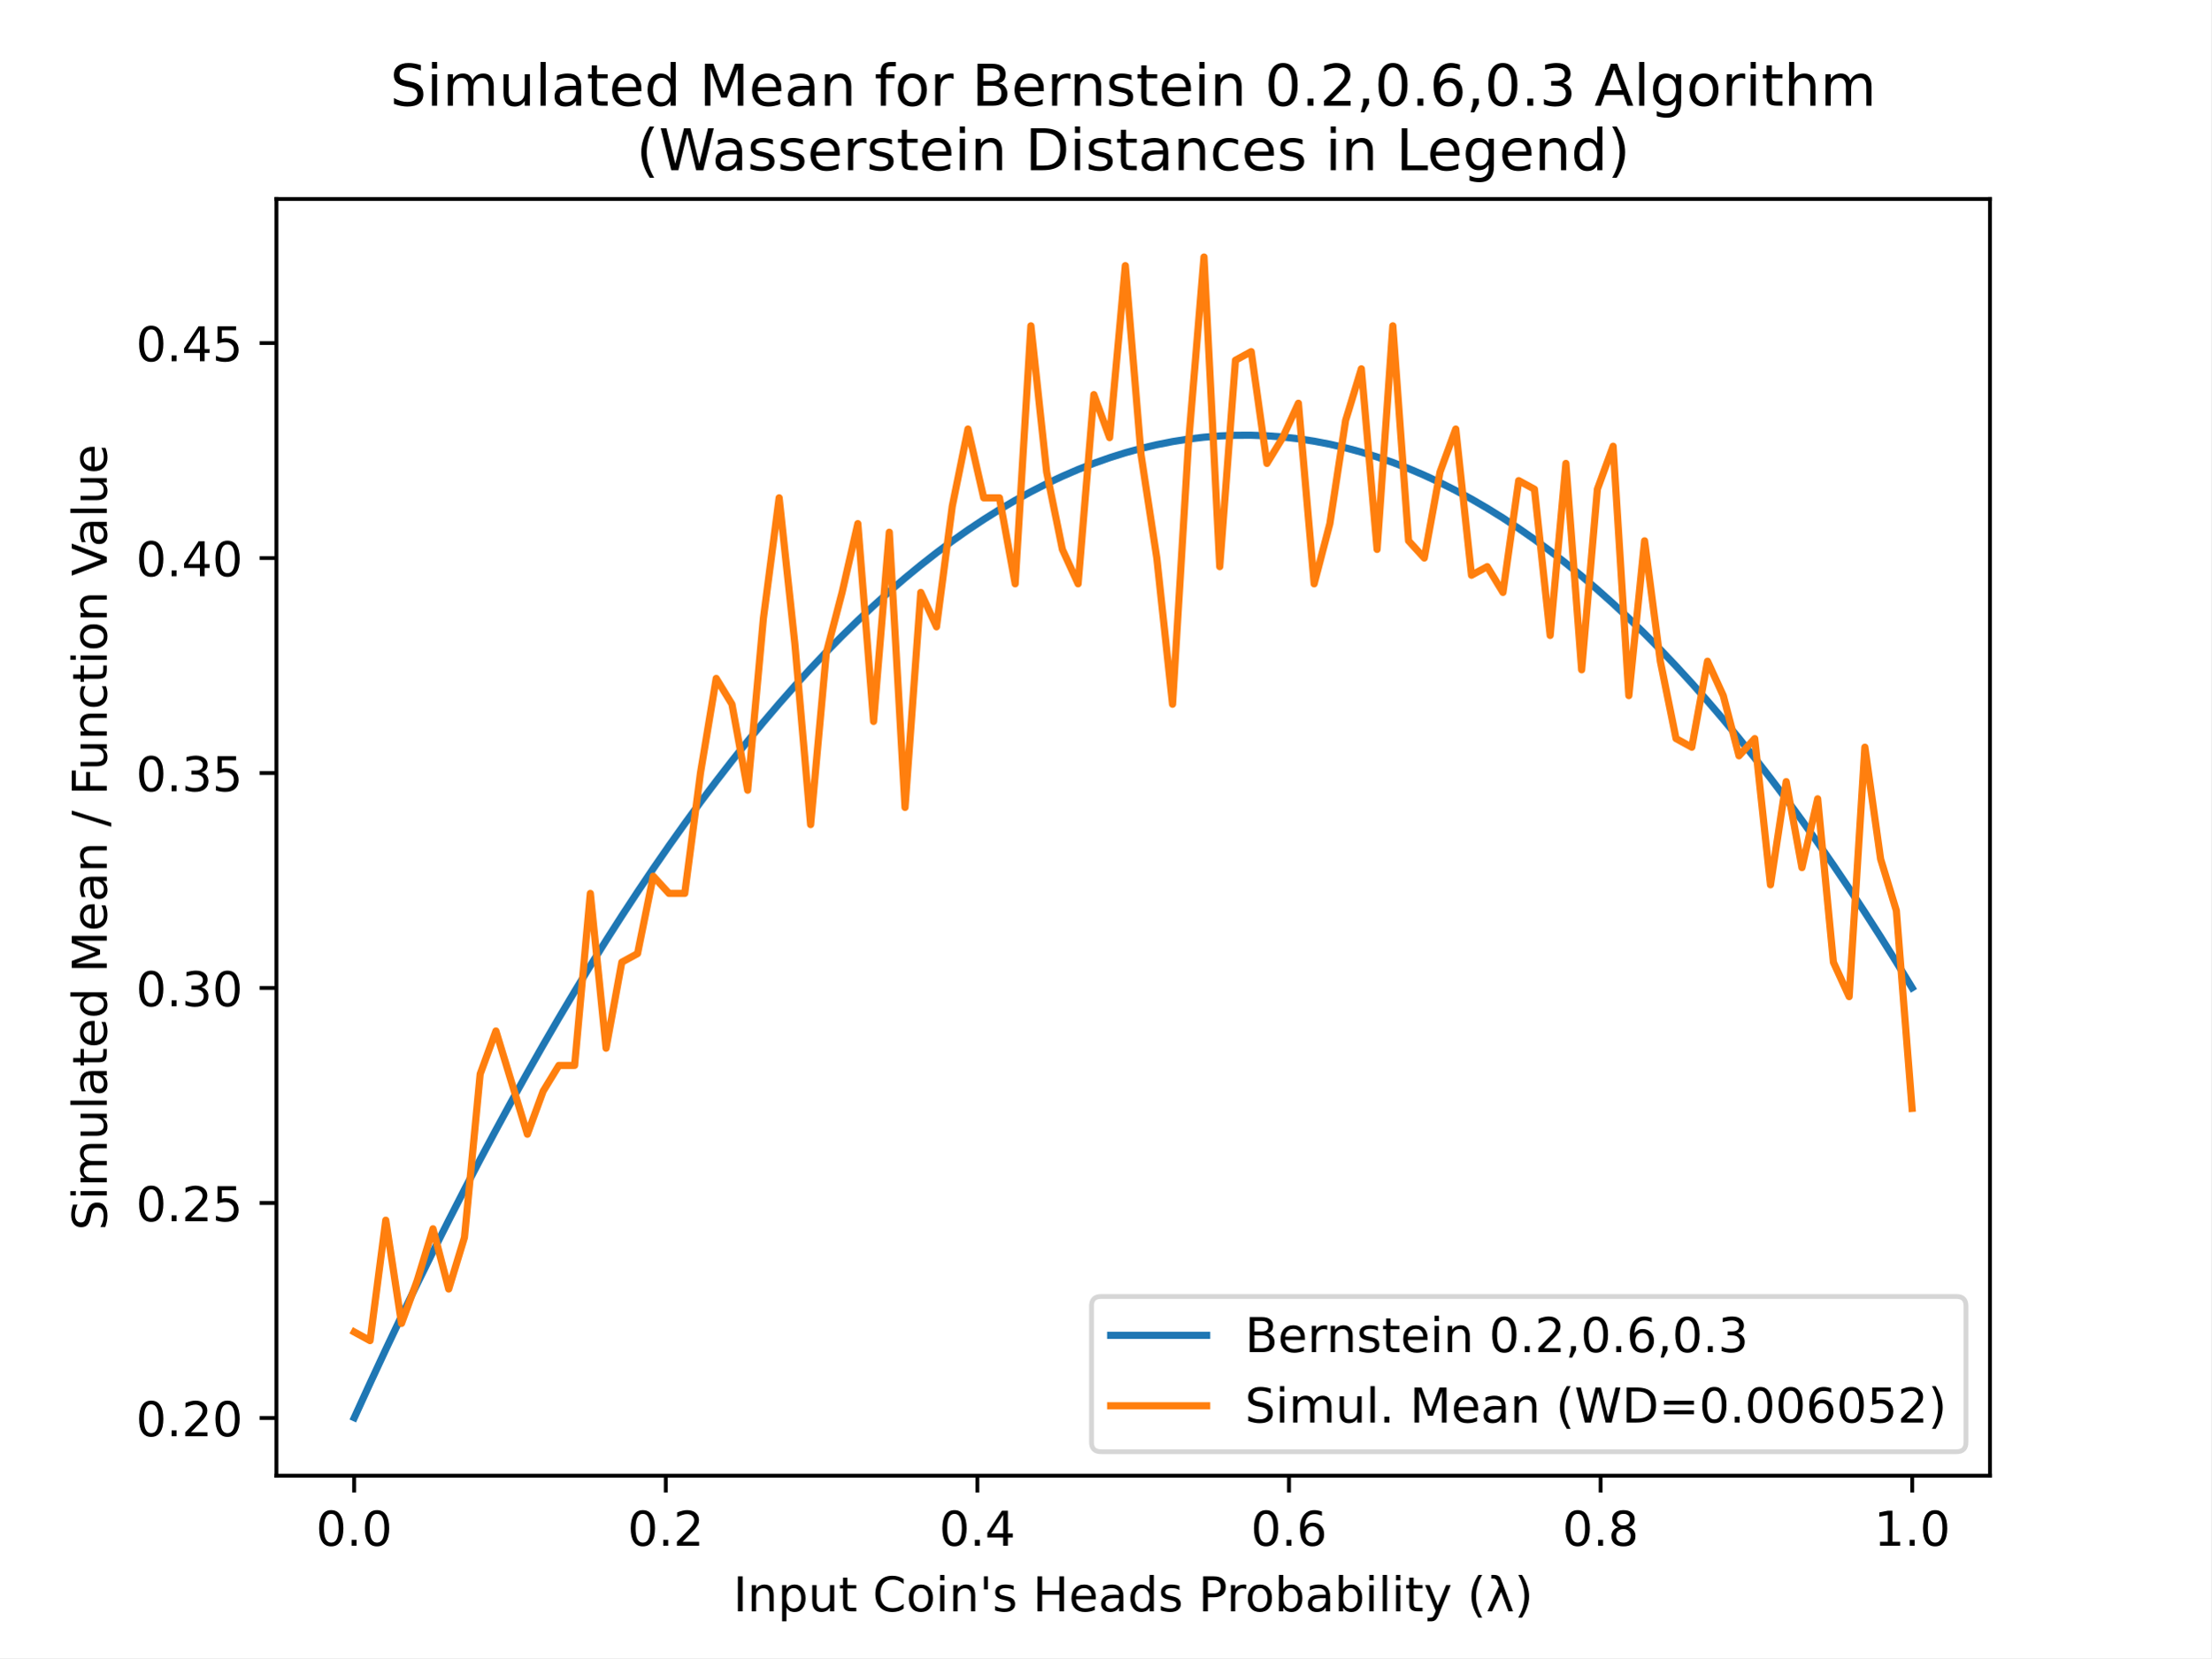
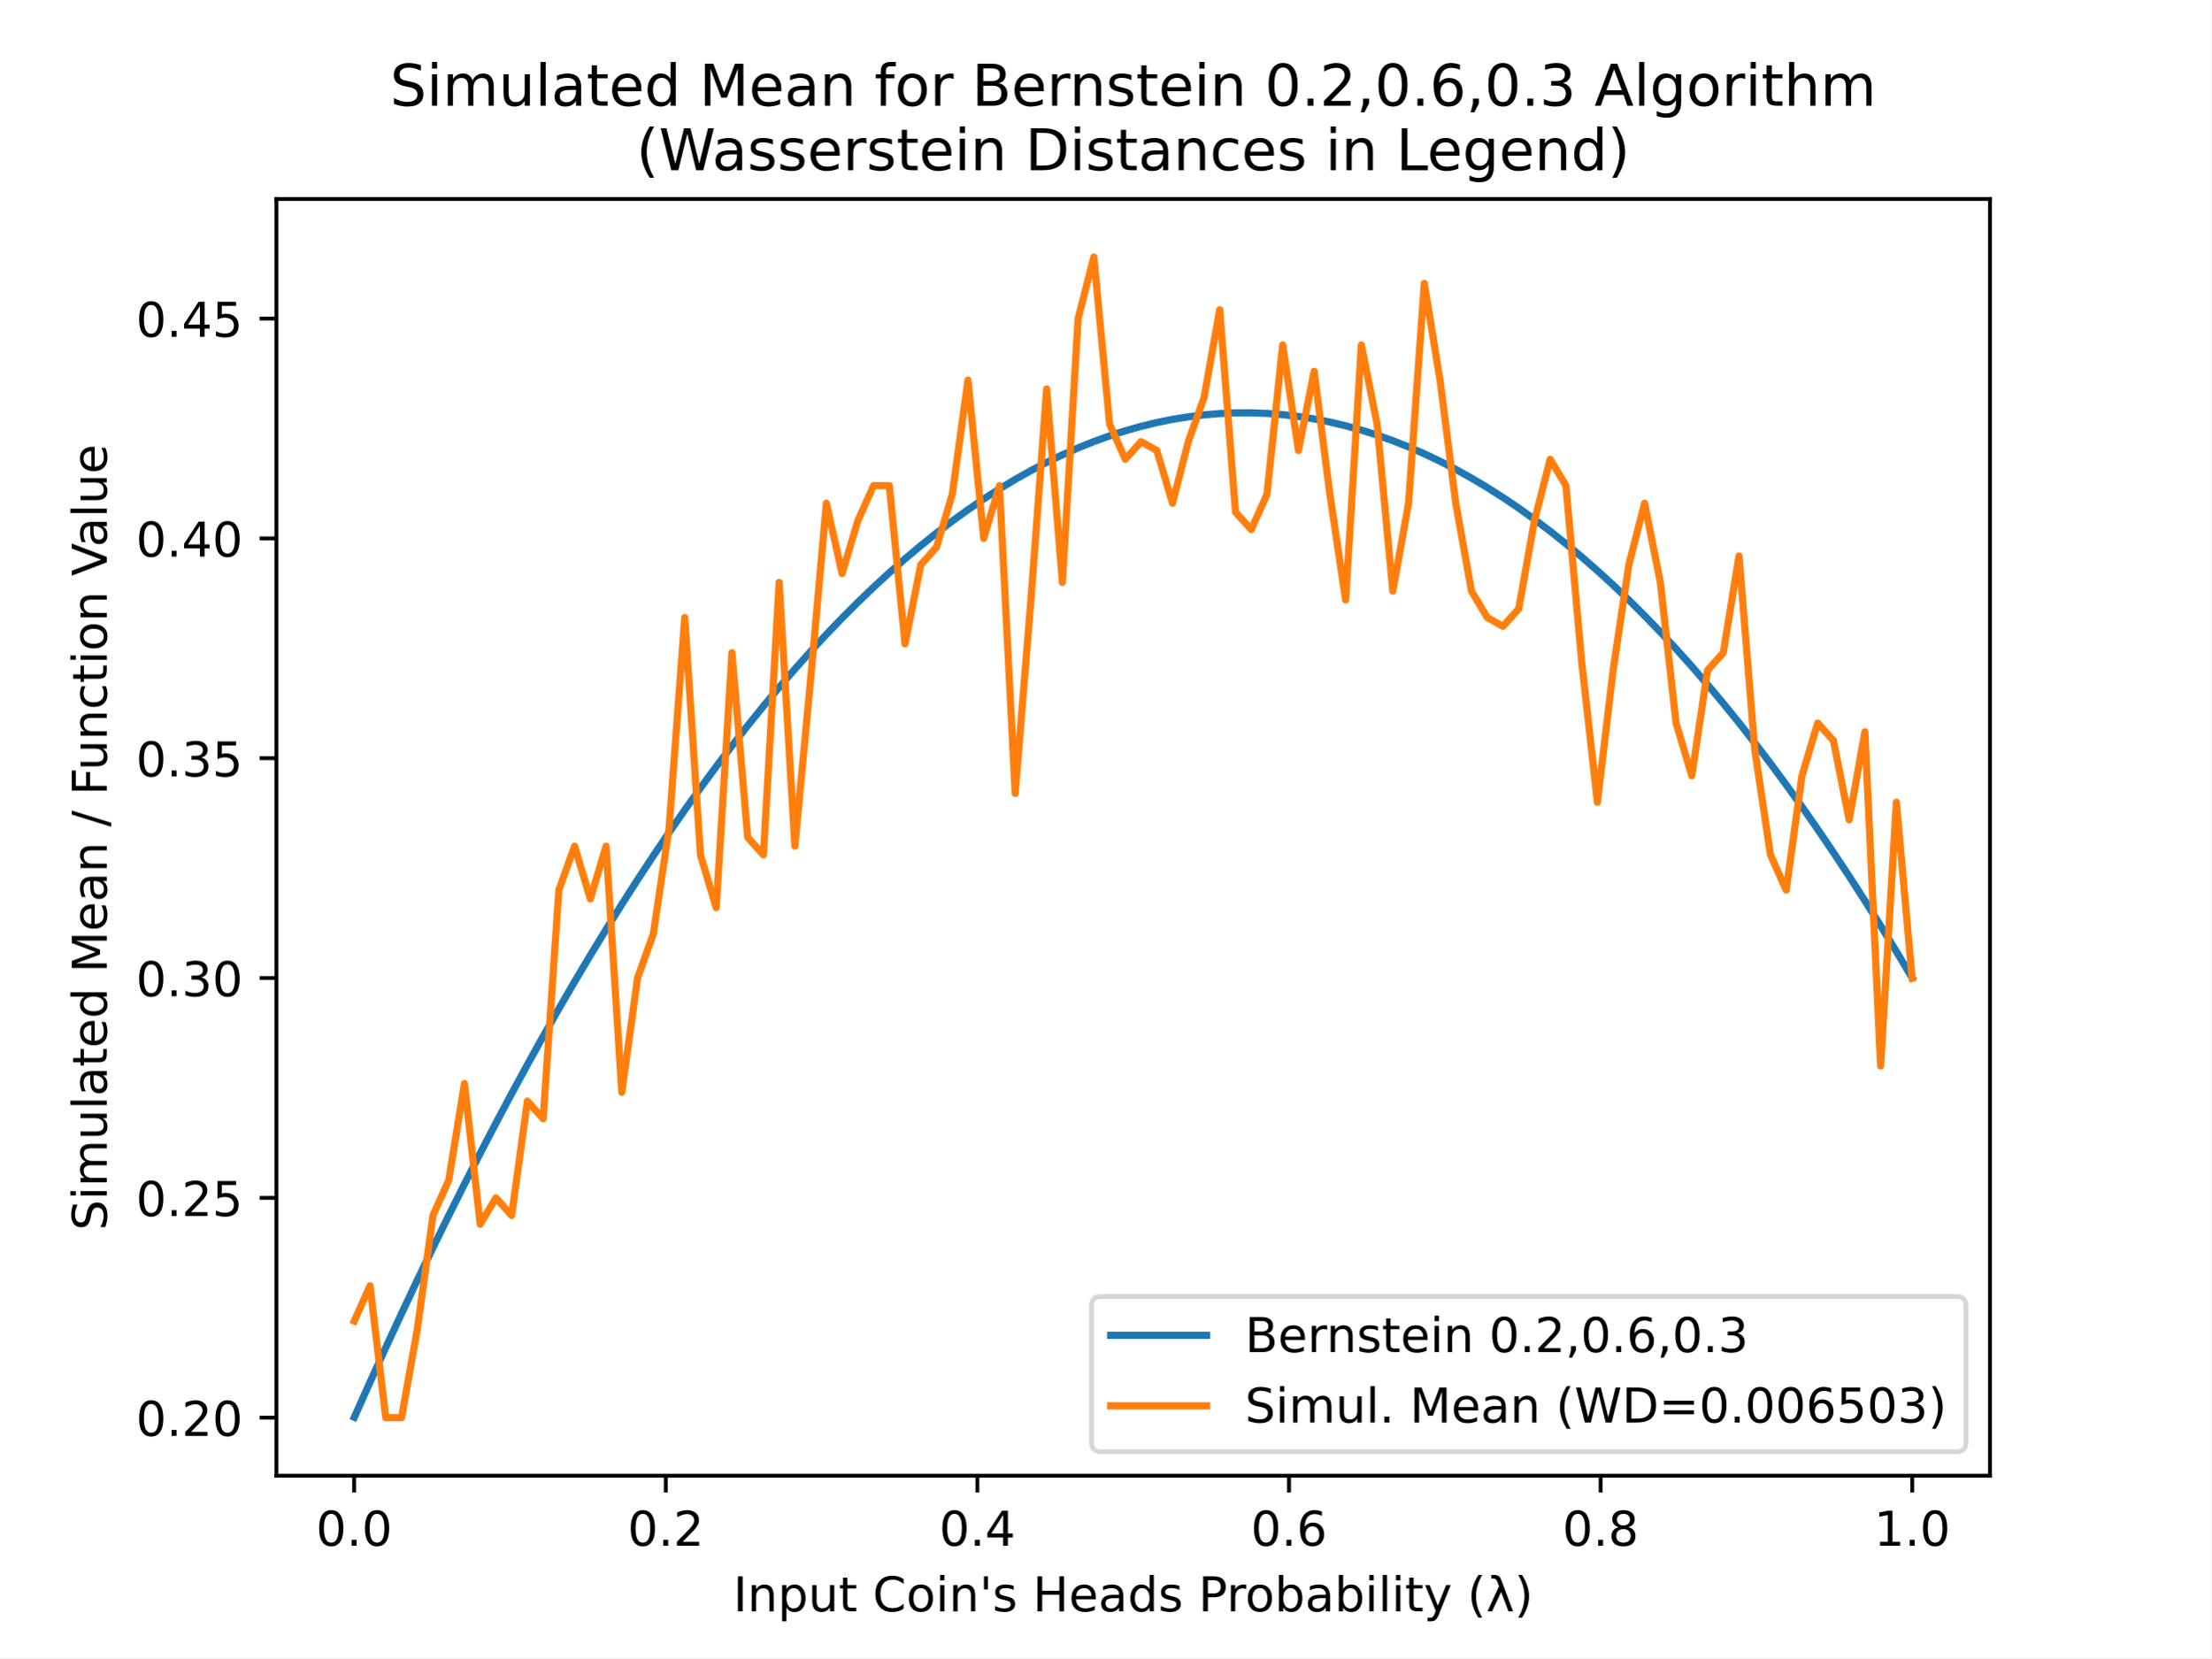
<svg xmlns="http://www.w3.org/2000/svg" xmlns:xlink="http://www.w3.org/1999/xlink" height="345.6pt" version="1.1" viewBox="0 0 460.8 345.6" width="460.8pt">
  <defs>
    <style type="text/css">
*{stroke-linecap:butt;stroke-linejoin:round;}
  </style>
  </defs>
  <g id="figure_1">
    <g id="patch_1">
      <path d="M 0 345.6  L 460.8 345.6  L 460.8 0  L 0 0  z " style="fill:#ffffff;" />
    </g>
    <g id="axes_1">
      <g id="patch_2">
        <path d="M 57.6 307.584  L 414.72 307.584  L 414.72 41.472  L 57.6 41.472  z " style="fill:#ffffff;" />
      </g>
      <g id="matplotlib.axis_1">
        <g id="xtick_1">
          <g id="line2d_1">
            <defs>
-               <path d="M 0 0  L 0 3.5  " id="m59b1c6c71b" style="stroke:#000000;stroke-width:0.8;" />
+               <path d="M 0 0  L 0 3.5  " id="mc049eddf66" style="stroke:#000000;stroke-width:0.8;" />
            </defs>
            <g>
-               <use style="stroke:#000000;stroke-width:0.8;" x="73.8" xlink:href="#m59b1c6c71b" y="307.584" />
+               <use style="stroke:#000000;stroke-width:0.8;" x="73.8" xlink:href="#mc049eddf66" y="307.584" />
            </g>
          </g>
          <g id="text_1">
            <text style="font-family:DejaVu Sans;font-size:10px;font-style:normal;font-weight:normal;text-anchor:middle;" transform="rotate(-0, 73.80026, 322.1824)" x="73.8" y="322.182">0.0</text>
          </g>
        </g>
        <g id="xtick_2">
          <g id="line2d_2">
            <g>
-               <use style="stroke:#000000;stroke-width:0.8;" x="138.744" xlink:href="#m59b1c6c71b" y="307.584" />
+               <use style="stroke:#000000;stroke-width:0.8;" x="138.744" xlink:href="#mc049eddf66" y="307.584" />
            </g>
          </g>
          <g id="text_2">
            <text style="font-family:DejaVu Sans;font-size:10px;font-style:normal;font-weight:normal;text-anchor:middle;" transform="rotate(-0, 138.7442, 322.1824)" x="138.744" y="322.182">0.2</text>
          </g>
        </g>
        <g id="xtick_3">
          <g id="line2d_3">
            <g>
-               <use style="stroke:#000000;stroke-width:0.8;" x="203.688" xlink:href="#m59b1c6c71b" y="307.584" />
+               <use style="stroke:#000000;stroke-width:0.8;" x="203.688" xlink:href="#mc049eddf66" y="307.584" />
            </g>
          </g>
          <g id="text_3">
            <text style="font-family:DejaVu Sans;font-size:10px;font-style:normal;font-weight:normal;text-anchor:middle;" transform="rotate(-0, 203.6881, 322.1824)" x="203.688" y="322.182">0.4</text>
          </g>
        </g>
        <g id="xtick_4">
          <g id="line2d_4">
            <g>
-               <use style="stroke:#000000;stroke-width:0.8;" x="268.632" xlink:href="#m59b1c6c71b" y="307.584" />
+               <use style="stroke:#000000;stroke-width:0.8;" x="268.632" xlink:href="#mc049eddf66" y="307.584" />
            </g>
          </g>
          <g id="text_4">
            <text style="font-family:DejaVu Sans;font-size:10px;font-style:normal;font-weight:normal;text-anchor:middle;" transform="rotate(-0, 268.6319, 322.1824)" x="268.632" y="322.182">0.6</text>
          </g>
        </g>
        <g id="xtick_5">
          <g id="line2d_5">
            <g>
-               <use style="stroke:#000000;stroke-width:0.8;" x="333.576" xlink:href="#m59b1c6c71b" y="307.584" />
+               <use style="stroke:#000000;stroke-width:0.8;" x="333.576" xlink:href="#mc049eddf66" y="307.584" />
            </g>
          </g>
          <g id="text_5">
            <text style="font-family:DejaVu Sans;font-size:10px;font-style:normal;font-weight:normal;text-anchor:middle;" transform="rotate(-0, 333.5758, 322.1824)" x="333.576" y="322.182">0.8</text>
          </g>
        </g>
        <g id="xtick_6">
          <g id="line2d_6">
            <g>
-               <use style="stroke:#000000;stroke-width:0.8;" x="398.52" xlink:href="#m59b1c6c71b" y="307.584" />
+               <use style="stroke:#000000;stroke-width:0.8;" x="398.52" xlink:href="#mc049eddf66" y="307.584" />
            </g>
          </g>
          <g id="text_6">
            <text style="font-family:DejaVu Sans;font-size:10px;font-style:normal;font-weight:normal;text-anchor:middle;" transform="rotate(-0, 398.5197, 322.1824)" x="398.52" y="322.182">1.0</text>
          </g>
        </g>
        <g id="text_7">
          <text style="font-family:DejaVu Sans;font-size:10px;font-style:normal;font-weight:normal;text-anchor:middle;" transform="rotate(-0, 236.16, 335.8606)" x="236.16" y="335.861">Input Coin's Heads Probability (λ)</text>
        </g>
      </g>
      <g id="matplotlib.axis_2">
        <g id="ytick_1">
          <g id="line2d_7">
            <defs>
-               <path d="M 0 0  L -3.5 0  " id="m8600148695" style="stroke:#000000;stroke-width:0.8;" />
+               <path d="M 0 0  L -3.5 0  " id="m1d8075b8a3" style="stroke:#000000;stroke-width:0.8;" />
            </defs>
            <g>
-               <use style="stroke:#000000;stroke-width:0.8;" x="57.6" xlink:href="#m8600148695" y="295.56" />
+               <use style="stroke:#000000;stroke-width:0.8;" x="57.6" xlink:href="#m1d8075b8a3" y="295.488" />
            </g>
          </g>
          <g id="text_8">
-             <text style="font-family:DejaVu Sans;font-size:10px;font-style:normal;font-weight:normal;text-anchor:end;" transform="rotate(-0, 50.6, 299.3589)" x="50.6" y="299.359">0.20</text>
+             <text style="font-family:DejaVu Sans;font-size:10px;font-style:normal;font-weight:normal;text-anchor:end;" transform="rotate(-0, 50.6, 299.2872)" x="50.6" y="299.287">0.20</text>
          </g>
        </g>
        <g id="ytick_2">
          <g id="line2d_8">
            <g>
-               <use style="stroke:#000000;stroke-width:0.8;" x="57.6" xlink:href="#m8600148695" y="250.746" />
+               <use style="stroke:#000000;stroke-width:0.8;" x="57.6" xlink:href="#m1d8075b8a3" y="249.67" />
            </g>
          </g>
          <g id="text_9">
-             <text style="font-family:DejaVu Sans;font-size:10px;font-style:normal;font-weight:normal;text-anchor:end;" transform="rotate(-0, 50.6, 254.5456)" x="50.6" y="254.546">0.25</text>
+             <text style="font-family:DejaVu Sans;font-size:10px;font-style:normal;font-weight:normal;text-anchor:end;" transform="rotate(-0, 50.6, 253.469)" x="50.6" y="253.469">0.25</text>
          </g>
        </g>
        <g id="ytick_3">
          <g id="line2d_9">
            <g>
-               <use style="stroke:#000000;stroke-width:0.8;" x="57.6" xlink:href="#m8600148695" y="205.933" />
+               <use style="stroke:#000000;stroke-width:0.8;" x="57.6" xlink:href="#m1d8075b8a3" y="203.852" />
            </g>
          </g>
          <g id="text_10">
-             <text style="font-family:DejaVu Sans;font-size:10px;font-style:normal;font-weight:normal;text-anchor:end;" transform="rotate(-0, 50.6, 209.7324)" x="50.6" y="209.732">0.30</text>
+             <text style="font-family:DejaVu Sans;font-size:10px;font-style:normal;font-weight:normal;text-anchor:end;" transform="rotate(-0, 50.6, 207.6509)" x="50.6" y="207.651">0.30</text>
          </g>
        </g>
        <g id="ytick_4">
          <g id="line2d_10">
            <g>
-               <use style="stroke:#000000;stroke-width:0.8;" x="57.6" xlink:href="#m8600148695" y="161.12" />
+               <use style="stroke:#000000;stroke-width:0.8;" x="57.6" xlink:href="#m1d8075b8a3" y="158.033" />
            </g>
          </g>
          <g id="text_11">
-             <text style="font-family:DejaVu Sans;font-size:10px;font-style:normal;font-weight:normal;text-anchor:end;" transform="rotate(-0, 50.6, 164.9191)" x="50.6" y="164.919">0.35</text>
+             <text style="font-family:DejaVu Sans;font-size:10px;font-style:normal;font-weight:normal;text-anchor:end;" transform="rotate(-0, 50.6, 161.8327)" x="50.6" y="161.833">0.35</text>
          </g>
        </g>
        <g id="ytick_5">
          <g id="line2d_11">
            <g>
-               <use style="stroke:#000000;stroke-width:0.8;" x="57.6" xlink:href="#m8600148695" y="116.307" />
+               <use style="stroke:#000000;stroke-width:0.8;" x="57.6" xlink:href="#m1d8075b8a3" y="112.215" />
            </g>
          </g>
          <g id="text_12">
-             <text style="font-family:DejaVu Sans;font-size:10px;font-style:normal;font-weight:normal;text-anchor:end;" transform="rotate(-0, 50.6, 120.1058)" x="50.6" y="120.106">0.40</text>
+             <text style="font-family:DejaVu Sans;font-size:10px;font-style:normal;font-weight:normal;text-anchor:end;" transform="rotate(-0, 50.6, 116.0145)" x="50.6" y="116.014">0.40</text>
          </g>
        </g>
        <g id="ytick_6">
          <g id="line2d_12">
            <g>
-               <use style="stroke:#000000;stroke-width:0.8;" x="57.6" xlink:href="#m8600148695" y="71.493" />
+               <use style="stroke:#000000;stroke-width:0.8;" x="57.6" xlink:href="#m1d8075b8a3" y="66.397" />
            </g>
          </g>
          <g id="text_13">
-             <text style="font-family:DejaVu Sans;font-size:10px;font-style:normal;font-weight:normal;text-anchor:end;" transform="rotate(-0, 50.6, 75.29253)" x="50.6" y="75.293">0.45</text>
+             <text style="font-family:DejaVu Sans;font-size:10px;font-style:normal;font-weight:normal;text-anchor:end;" transform="rotate(-0, 50.6, 70.19631)" x="50.6" y="70.196">0.45</text>
          </g>
        </g>
        <g id="text_14">
          <text style="font-family:DejaVu Sans;font-size:10px;font-style:normal;font-weight:normal;text-anchor:middle;" transform="rotate(-90, 22.25469, 174.528)" x="22.255" y="174.528">Simulated Mean / Function Value</text>
        </g>
      </g>
      <g id="line2d_13">
-         <path clip-path="url(#pba84bf5d33)" d="M 73.833 295.488  L 77.112 288.312  L 80.391 281.264  L 83.671 274.344  L 86.95 267.552  L 90.229 260.889  L 93.509 254.353  L 96.788 247.945  L 100.067 241.664  L 103.347 235.512  L 106.626 229.488  L 109.905 223.592  L 113.185 217.824  L 116.464 212.184  L 119.743 206.672  L 123.023 201.288  L 126.302 196.031  L 129.581 190.903  L 132.861 185.903  L 136.14 181.03  L 139.42 176.286  L 142.699 171.67  L 145.978 167.181  L 149.258 162.821  L 152.537 158.588  L 155.816 154.484  L 159.096 150.507  L 162.375 146.659  L 165.654 142.938  L 168.934 139.346  L 172.213 135.881  L 175.492 132.544  L 178.772 129.336  L 182.051 126.255  L 185.33 123.302  L 188.61 120.478  L 191.889 117.781  L 195.168 115.212  L 198.448 112.771  L 201.727 110.458  L 205.006 108.274  L 208.286 106.217  L 211.565 104.288  L 214.844 102.487  L 218.124 100.814  L 221.403 99.269  L 224.682 97.852  L 227.962 96.563  L 231.241 95.402  L 234.52 94.369  L 237.8 93.463  L 241.079 92.686  L 244.358 92.037  L 247.638 91.516  L 250.917 91.123  L 254.196 90.857  L 257.476 90.72  L 260.755 90.711  L 264.034 90.829  L 267.314 91.076  L 270.593 91.451  L 273.872 91.953  L 277.152 92.584  L 280.431 93.342  L 283.71 94.229  L 286.99 95.243  L 290.269 96.386  L 293.548 97.656  L 296.828 99.054  L 300.107 100.581  L 303.386 102.235  L 306.666 104.017  L 309.945 105.928  L 313.224 107.966  L 316.504 110.132  L 319.783 112.426  L 323.062 114.849  L 326.342 117.399  L 329.621 120.077  L 332.9 122.883  L 336.18 125.817  L 339.459 128.879  L 342.739 132.069  L 346.018 135.387  L 349.297 138.833  L 352.577 142.407  L 355.856 146.109  L 359.135 149.939  L 362.415 153.897  L 365.694 157.982  L 368.973 162.196  L 372.253 166.538  L 375.532 171.008  L 378.811 175.606  L 382.091 180.331  L 385.37 185.185  L 388.649 190.167  L 391.929 195.276  L 395.208 200.514  L 398.487 205.879  " style="fill:none;stroke:#1f77b4;stroke-linecap:square;stroke-width:1.5;" />
+         <path clip-path="url(#pb7dac81225)" d="M 73.833 295.415  L 77.112 288.078  L 80.391 280.872  L 83.671 273.797  L 86.95 266.853  L 90.229 260.039  L 93.509 253.357  L 96.788 246.805  L 100.067 240.384  L 103.347 234.094  L 106.626 227.935  L 109.905 221.907  L 113.185 216.009  L 116.464 210.243  L 119.743 204.607  L 123.023 199.102  L 126.302 193.728  L 129.581 188.484  L 132.861 183.372  L 136.14 178.39  L 139.42 173.54  L 142.699 168.82  L 145.978 164.231  L 149.258 159.773  L 152.537 155.445  L 155.816 151.249  L 159.096 147.183  L 162.375 143.248  L 165.654 139.444  L 168.934 135.771  L 172.213 132.229  L 175.492 128.817  L 178.772 125.537  L 182.051 122.387  L 185.33 119.368  L 188.61 116.48  L 191.889 113.723  L 195.168 111.096  L 198.448 108.601  L 201.727 106.236  L 205.006 104.002  L 208.286 101.899  L 211.565 99.927  L 214.844 98.086  L 218.124 96.375  L 221.403 94.795  L 224.682 93.347  L 227.962 92.029  L 231.241 90.842  L 234.52 89.785  L 237.8 88.86  L 241.079 88.065  L 244.358 87.401  L 247.638 86.869  L 250.917 86.467  L 254.196 86.195  L 257.476 86.055  L 260.755 86.045  L 264.034 86.167  L 267.314 86.419  L 270.593 86.802  L 273.872 87.316  L 277.152 87.96  L 280.431 88.736  L 283.71 89.642  L 286.99 90.68  L 290.269 91.848  L 293.548 93.146  L 296.828 94.576  L 300.107 96.137  L 303.386 97.828  L 306.666 99.651  L 309.945 101.604  L 313.224 103.688  L 316.504 105.902  L 319.783 108.248  L 323.062 110.725  L 326.342 113.332  L 329.621 116.07  L 332.9 118.939  L 336.18 121.939  L 339.459 125.07  L 342.739 128.331  L 346.018 131.724  L 349.297 135.247  L 352.577 138.901  L 355.856 142.686  L 359.135 146.602  L 362.415 150.648  L 365.694 154.826  L 368.973 159.134  L 372.253 163.573  L 375.532 168.143  L 378.811 172.844  L 382.091 177.676  L 385.37 182.638  L 388.649 187.732  L 391.929 192.956  L 395.208 198.311  L 398.487 203.797  " style="fill:none;stroke:#1f77b4;stroke-linecap:square;stroke-width:1.5;" />
      </g>
      <g id="line2d_14">
-         <path clip-path="url(#pba84bf5d33)" d="M 73.833 277.634  L 77.112 279.427  L 80.391 254.331  L 83.671 275.842  L 86.95 266.879  L 90.229 256.124  L 93.509 268.672  L 96.788 257.917  L 100.067 223.858  L 103.347 214.896  L 106.626 225.651  L 109.905 236.406  L 113.185 227.444  L 116.464 222.066  L 119.743 222.066  L 123.023 186.215  L 126.302 218.481  L 129.581 200.556  L 132.861 198.763  L 136.14 182.63  L 139.42 186.215  L 142.699 186.215  L 145.978 161.12  L 149.258 141.402  L 152.537 146.78  L 155.816 164.705  L 159.096 128.854  L 162.375 103.759  L 165.654 134.232  L 168.934 171.875  L 172.213 136.024  L 175.492 123.477  L 178.772 109.136  L 182.051 150.365  L 185.33 110.929  L 188.61 168.29  L 191.889 123.477  L 195.168 130.647  L 198.448 105.551  L 201.727 89.419  L 205.006 103.759  L 208.286 103.759  L 211.565 121.684  L 214.844 67.908  L 218.124 98.381  L 221.403 114.514  L 224.682 121.684  L 227.962 82.248  L 231.241 91.211  L 234.52 55.361  L 237.8 94.796  L 241.079 116.307  L 244.358 146.78  L 247.638 93.004  L 250.917 53.568  L 254.196 118.099  L 257.476 75.078  L 260.755 73.286  L 264.034 96.589  L 267.314 91.211  L 270.593 84.041  L 273.872 121.684  L 277.152 109.136  L 280.431 87.626  L 283.71 76.871  L 286.99 114.514  L 290.269 67.908  L 293.548 112.722  L 296.828 116.307  L 300.107 98.381  L 303.386 89.419  L 306.666 119.892  L 309.945 118.099  L 313.224 123.477  L 316.504 100.174  L 319.783 101.966  L 323.062 132.439  L 326.342 96.589  L 329.621 139.609  L 332.9 101.966  L 336.18 93.004  L 339.459 144.987  L 342.739 112.722  L 346.018 137.817  L 349.297 153.95  L 352.577 155.742  L 355.856 137.817  L 359.135 144.987  L 362.415 157.535  L 365.694 153.95  L 368.973 184.423  L 372.253 162.912  L 375.532 180.838  L 378.811 166.497  L 382.091 200.556  L 385.37 207.726  L 388.649 155.742  L 391.929 179.045  L 395.208 189.8  L 398.487 231.029  " style="fill:none;stroke:#ff7f0e;stroke-linecap:square;stroke-width:1.5;" />
+         <path clip-path="url(#pb7dac81225)" d="M 73.833 275.328  L 77.112 267.997  L 80.391 295.488  L 83.671 295.488  L 86.95 277.161  L 90.229 253.335  L 93.509 246.004  L 96.788 225.844  L 100.067 255.168  L 103.347 249.67  L 106.626 253.335  L 109.905 229.51  L 113.185 233.175  L 116.464 185.524  L 119.743 176.361  L 123.023 187.357  L 126.302 176.361  L 129.581 227.677  L 132.861 203.852  L 136.14 194.688  L 139.42 172.695  L 142.699 128.71  L 145.978 178.193  L 149.258 189.19  L 152.537 136.041  L 155.816 174.528  L 159.096 178.193  L 162.375 121.379  L 165.654 176.361  L 168.934 141.539  L 172.213 104.884  L 175.492 119.546  L 178.772 108.55  L 182.051 101.219  L 185.33 101.219  L 188.61 134.208  L 191.889 117.713  L 195.168 114.048  L 198.448 103.052  L 201.727 79.226  L 205.006 112.215  L 208.286 101.219  L 211.565 165.364  L 214.844 125.044  L 218.124 81.059  L 221.403 121.379  L 224.682 66.397  L 227.962 53.568  L 231.241 88.39  L 234.52 95.721  L 237.8 92.055  L 241.079 93.888  L 244.358 104.884  L 247.638 92.055  L 250.917 82.892  L 254.196 64.564  L 257.476 106.717  L 260.755 110.383  L 264.034 103.052  L 267.314 71.895  L 270.593 93.888  L 273.872 77.393  L 277.152 103.052  L 280.431 125.044  L 283.71 71.895  L 286.99 88.39  L 290.269 123.212  L 293.548 104.884  L 296.828 59.066  L 300.107 79.226  L 303.386 104.884  L 306.666 123.212  L 309.945 128.71  L 313.224 130.543  L 316.504 126.877  L 319.783 108.55  L 323.062 95.721  L 326.342 101.219  L 329.621 137.873  L 332.9 167.197  L 336.18 139.706  L 339.459 117.713  L 342.739 104.884  L 346.018 121.379  L 349.297 150.703  L 352.577 161.699  L 355.856 139.706  L 359.135 136.041  L 362.415 115.881  L 365.694 156.201  L 368.973 178.193  L 372.253 185.524  L 375.532 161.699  L 378.811 150.703  L 382.091 154.368  L 385.37 170.863  L 388.649 152.535  L 391.929 222.179  L 395.208 167.197  L 398.487 203.852  " style="fill:none;stroke:#ff7f0e;stroke-linecap:square;stroke-width:1.5;" />
      </g>
      <g id="patch_3">
        <path d="M 57.6 307.584  L 57.6 41.472  " style="fill:none;stroke:#000000;stroke-linecap:square;stroke-linejoin:miter;stroke-width:0.8;" />
      </g>
      <g id="patch_4">
        <path d="M 414.72 307.584  L 414.72 41.472  " style="fill:none;stroke:#000000;stroke-linecap:square;stroke-linejoin:miter;stroke-width:0.8;" />
      </g>
      <g id="patch_5">
        <path d="M 57.6 307.584  L 414.72 307.584  " style="fill:none;stroke:#000000;stroke-linecap:square;stroke-linejoin:miter;stroke-width:0.8;" />
      </g>
      <g id="patch_6">
        <path d="M 57.6 41.472  L 414.72 41.472  " style="fill:none;stroke:#000000;stroke-linecap:square;stroke-linejoin:miter;stroke-width:0.8;" />
      </g>
      <g id="text_15">
        <text style="font-family:DejaVu Sans;font-size:12px;font-style:normal;font-weight:normal;" transform="translate(81.27281 22.03462)">Simulated Mean for Bernstein 0.2,0.6,0.3 Algorithm</text>
        <text style="font-family:DejaVu Sans;font-size:12px;font-style:normal;font-weight:normal;" transform="translate(132.6094 35.472)">(Wasserstein Distances in Legend)</text>
      </g>
      <g id="legend_1">
        <g id="patch_7">
          <path d="M 229.47 302.584  L 407.72 302.584  Q 409.72 302.584 409.72 300.584  L 409.72 272.228  Q 409.72 270.228 407.72 270.228  L 229.47 270.228  Q 227.47 270.228 227.47 272.228  L 227.47 300.584  Q 227.47 302.584 229.47 302.584  z " style="fill:#ffffff;opacity:0.8;stroke:#cccccc;stroke-linejoin:miter;" />
        </g>
        <g id="line2d_15">
          <path d="M 231.47 278.326  L 251.47 278.326  " style="fill:none;stroke:#1f77b4;stroke-linecap:square;stroke-width:1.5;" />
        </g>
        <g id="line2d_16" />
        <g id="text_16">
          <text style="font-family:DejaVu Sans;font-size:10px;font-style:normal;font-weight:normal;text-anchor:start;" transform="rotate(-0, 259.47, 281.8262)" x="259.47" y="281.826">Bernstein 0.2,0.6,0.3</text>
        </g>
        <g id="line2d_17">
          <path d="M 231.47 293.004  L 251.47 293.004  " style="fill:none;stroke:#ff7f0e;stroke-linecap:square;stroke-width:1.5;" />
        </g>
        <g id="line2d_18" />
        <g id="text_17">
-           <text style="font-family:DejaVu Sans;font-size:10px;font-style:normal;font-weight:normal;text-anchor:start;" transform="rotate(-0, 259.47, 296.5043)" x="259.47" y="296.504">Simul. Mean (WD=0.006052)</text>
+           <text style="font-family:DejaVu Sans;font-size:10px;font-style:normal;font-weight:normal;text-anchor:start;" transform="rotate(-0, 259.47, 296.5043)" x="259.47" y="296.504">Simul. Mean (WD=0.006503)</text>
        </g>
      </g>
    </g>
  </g>
  <defs>
-     <clipPath id="pba84bf5d33">
+     <clipPath id="pb7dac81225">
      <rect height="266.112" width="357.12" x="57.6" y="41.472" />
    </clipPath>
  </defs>
</svg>
